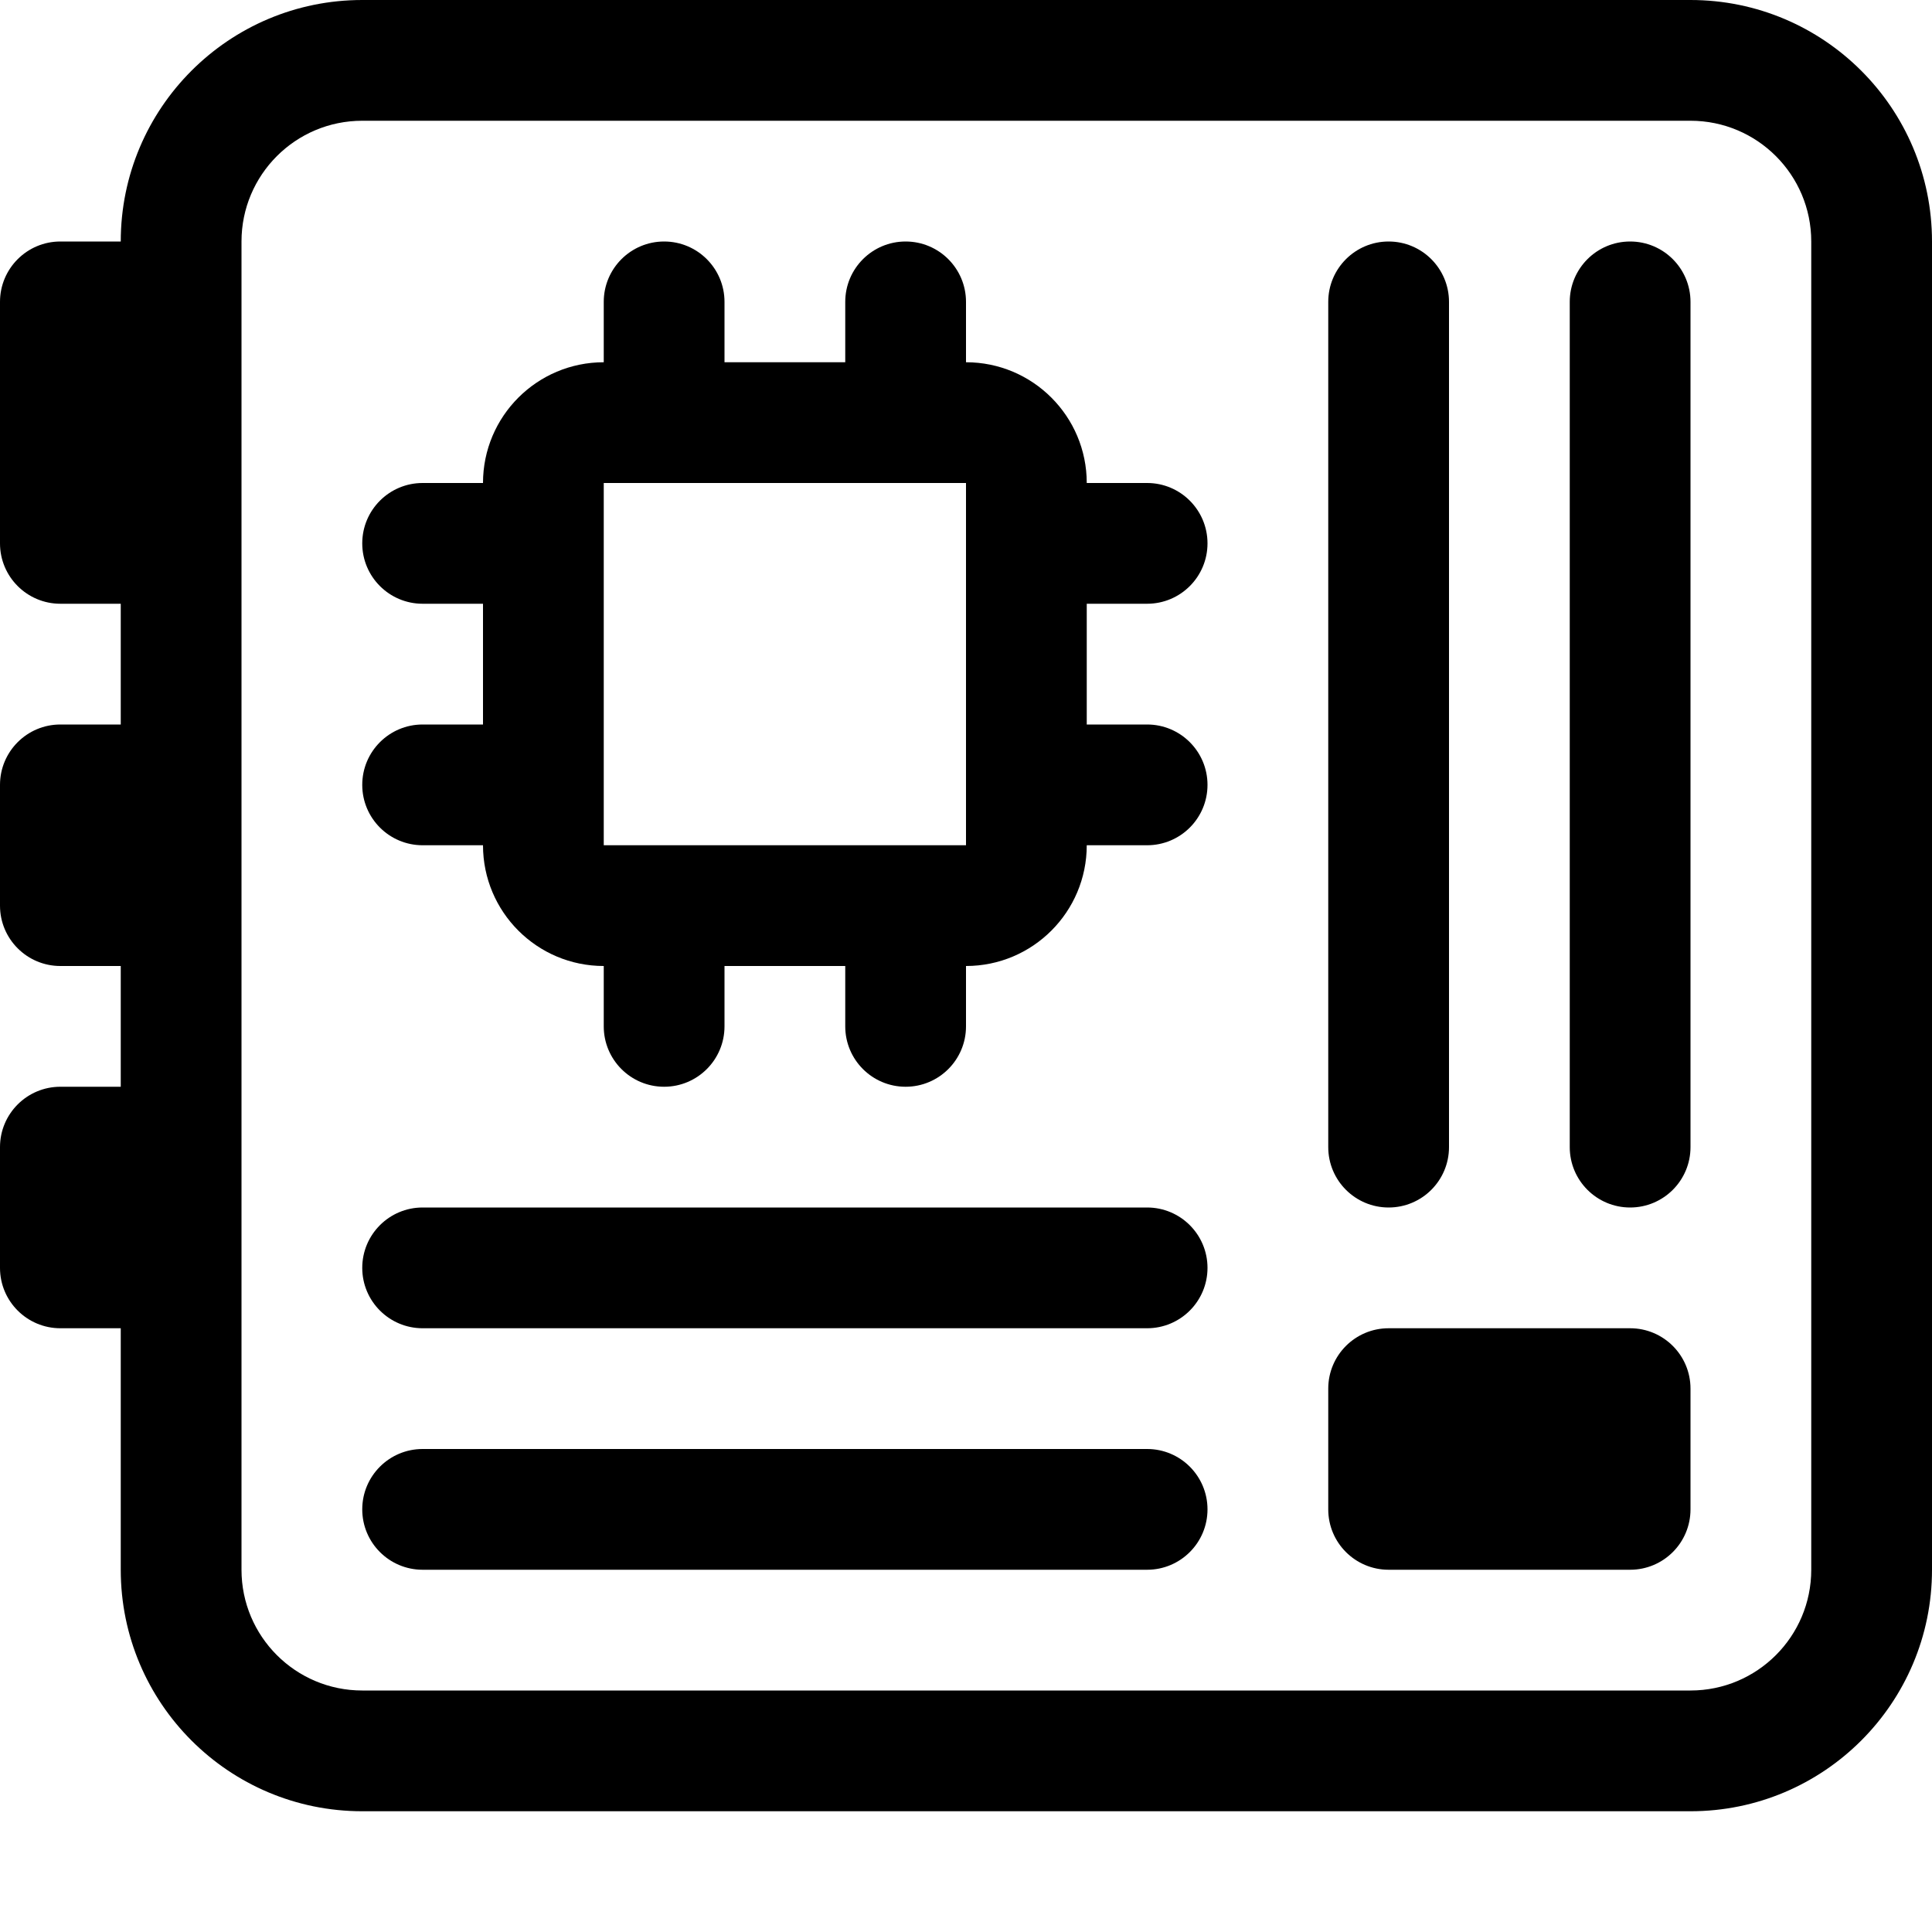
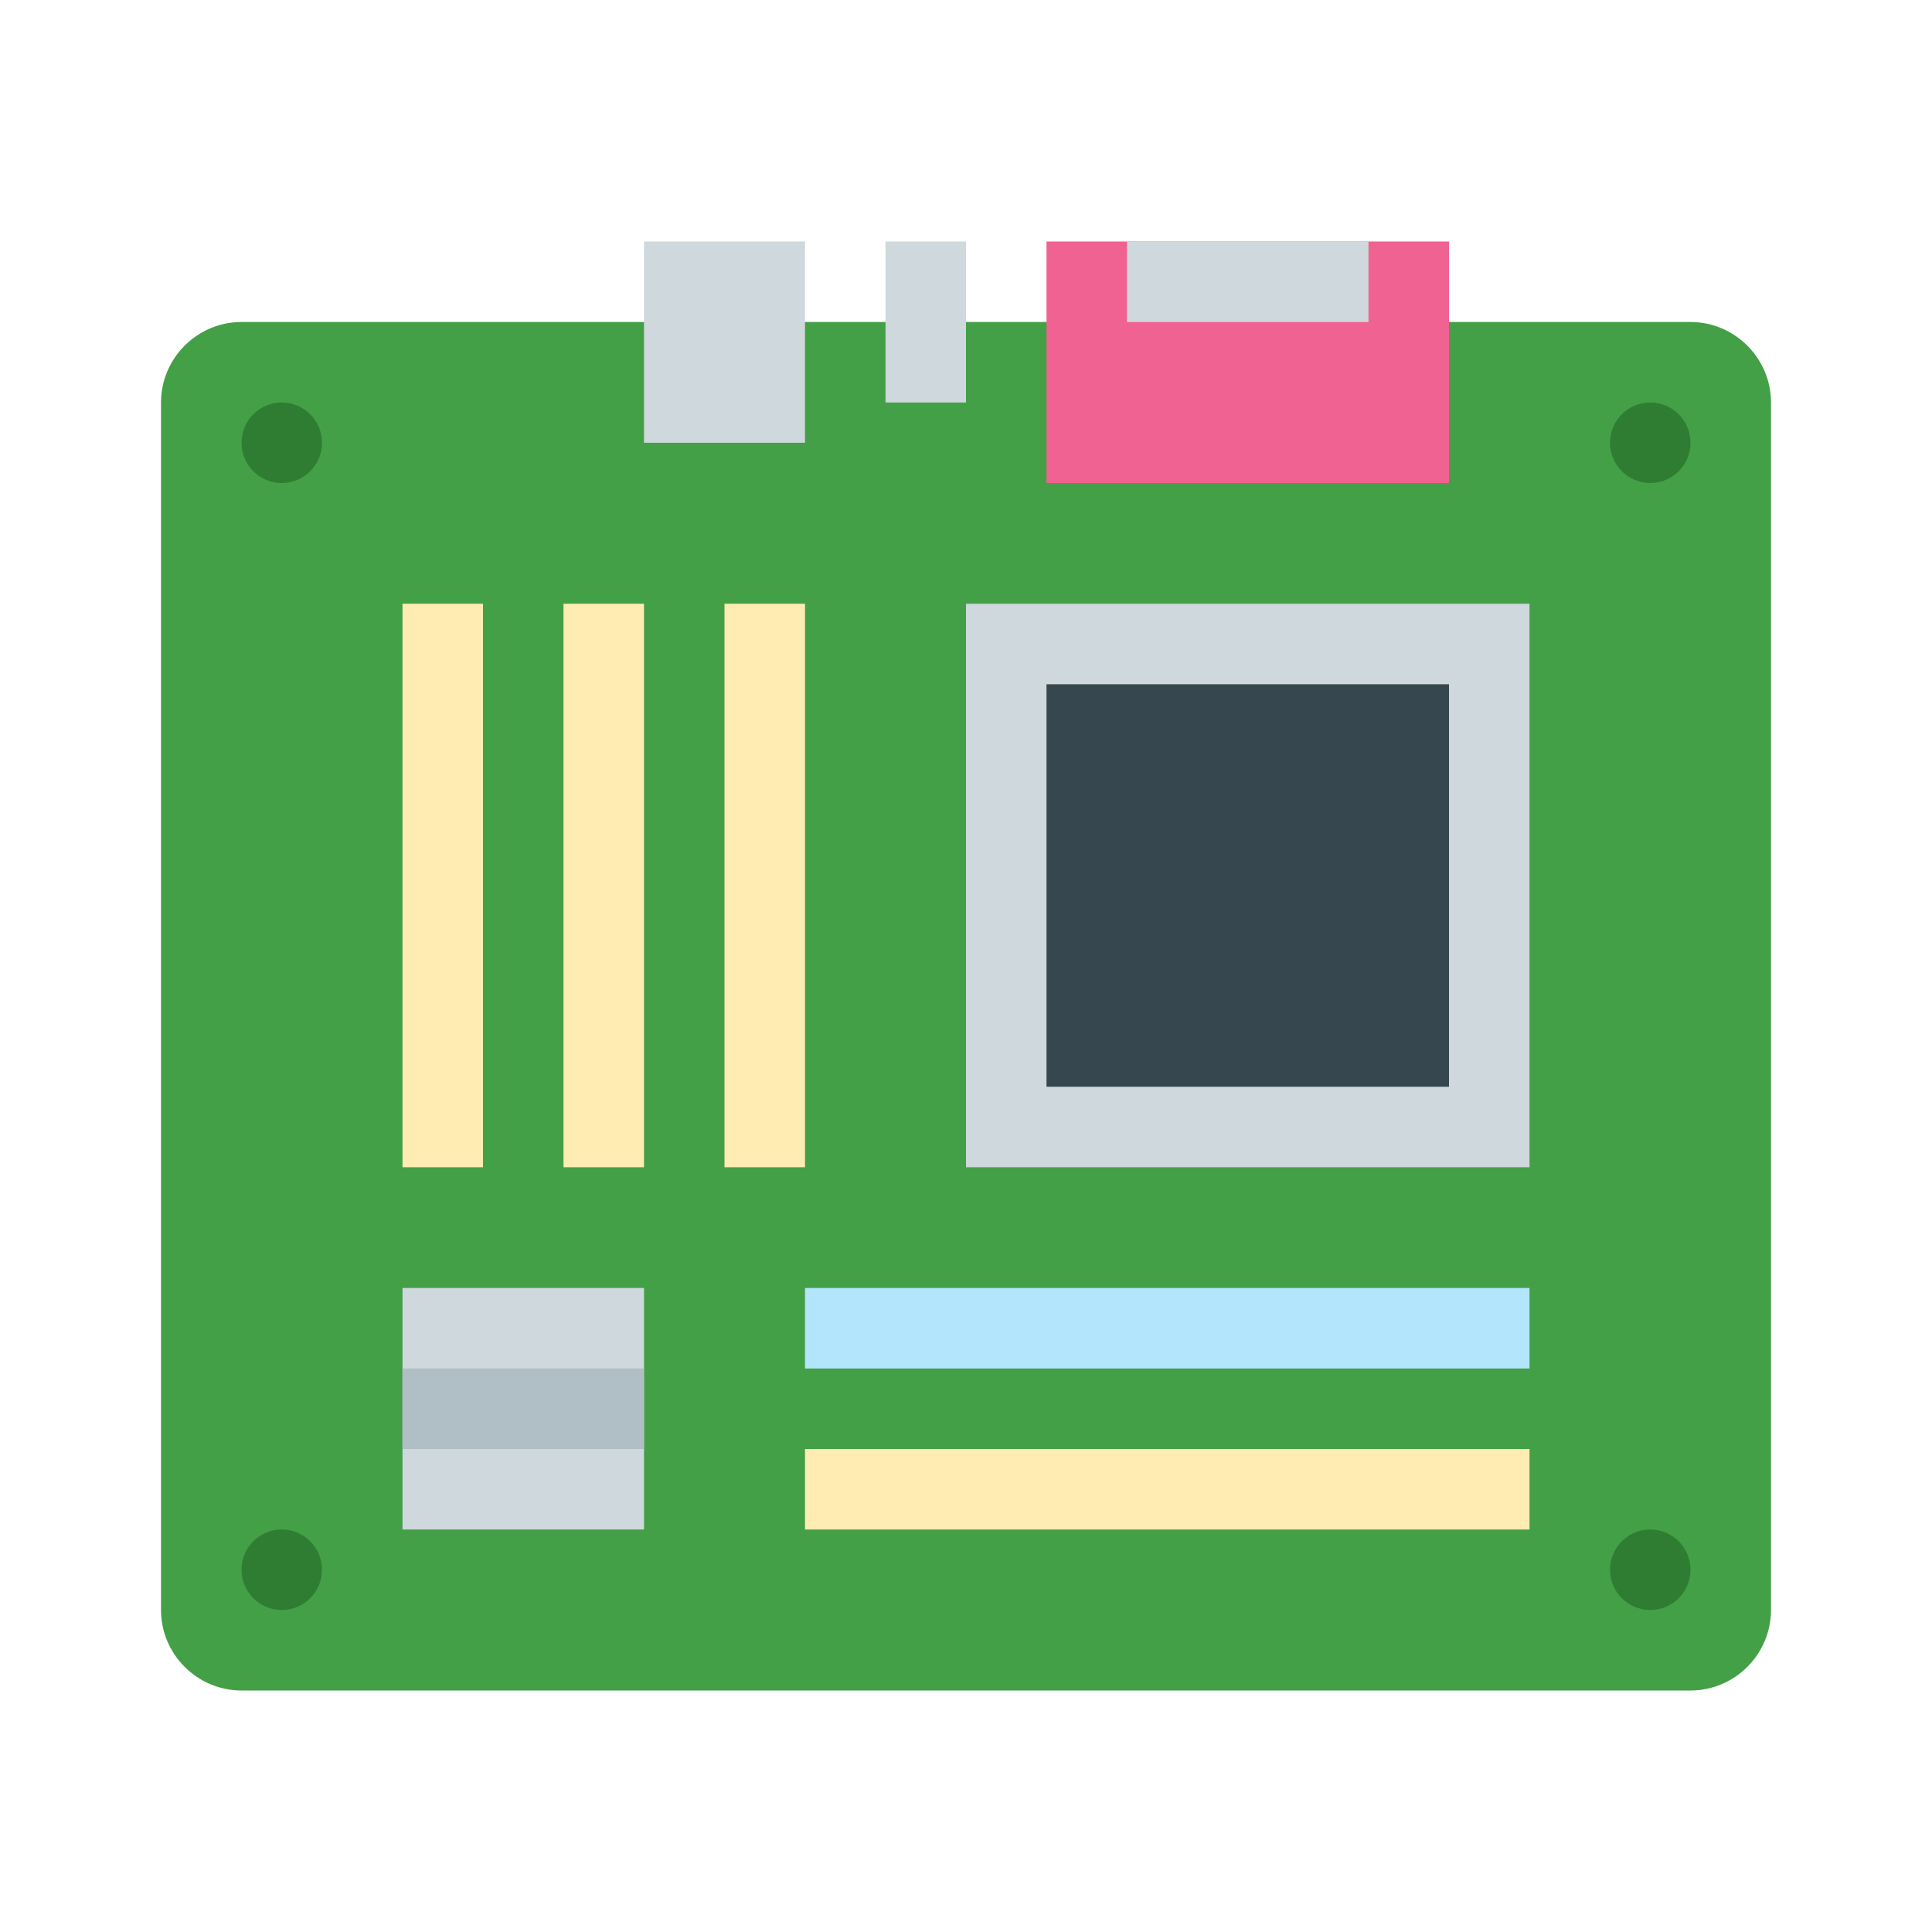
- <svg xmlns="http://www.w3.org/2000/svg" width="16" height="16" fill="currentColor" class="bi bi-motherboard" viewBox="0 0 16 16">
-   <path d="M11.5 2a.5.5 0 0 1 .5.5v7a.5.5 0 0 1-1 0v-7a.5.5 0 0 1 .5-.5m2 0a.5.5 0 0 1 .5.5v7a.5.5 0 0 1-1 0v-7a.5.5 0 0 1 .5-.5m-10 8a.5.5 0 0 0 0 1h6a.5.5 0 0 0 0-1zm0 2a.5.5 0 0 0 0 1h6a.5.5 0 0 0 0-1zM5 3a1 1 0 0 0-1 1h-.5a.5.5 0 0 0 0 1H4v1h-.5a.5.5 0 0 0 0 1H4a1 1 0 0 0 1 1v.5a.5.5 0 0 0 1 0V8h1v.5a.5.5 0 0 0 1 0V8a1 1 0 0 0 1-1h.5a.5.5 0 0 0 0-1H9V5h.5a.5.5 0 0 0 0-1H9a1 1 0 0 0-1-1v-.5a.5.5 0 0 0-1 0V3H6v-.5a.5.5 0 0 0-1 0zm0 1h3v3H5zm6.5 7a.5.5 0 0 0-.5.5v1a.5.5 0 0 0 .5.5h2a.5.5 0 0 0 .5-.5v-1a.5.5 0 0 0-.5-.5z" />
-   <path d="M1 2a2 2 0 0 1 2-2h11a2 2 0 0 1 2 2v11a2 2 0 0 1-2 2H3a2 2 0 0 1-2-2v-2H.5a.5.5 0 0 1-.5-.5v-1A.5.5 0 0 1 .5 9H1V8H.5a.5.5 0 0 1-.5-.5v-1A.5.5 0 0 1 .5 6H1V5H.5a.5.5 0 0 1-.5-.5v-2A.5.5 0 0 1 .5 2zm1 11a1 1 0 0 0 1 1h11a1 1 0 0 0 1-1V2a1 1 0 0 0-1-1H3a1 1 0 0 0-1 1z" />
+ <svg xmlns="http://www.w3.org/2000/svg" viewBox="0 0 48 48" width="18px" height="18px">
+   <path fill="#43a047" d="M42,8c1.1,0,2,0.9,2,2v30c0,1.1-0.9,2-2,2H6c-1.1,0-2-0.9-2-2V10c0-1.1,0.9-2,2-2H42z" />
+   <path fill="#2e7d32" d="M7 10A1 1 0 1 0 7 12 1 1 0 1 0 7 10zM41 10A1 1 0 1 0 41 12 1 1 0 1 0 41 10zM7 38A1 1 0 1 0 7 40 1 1 0 1 0 7 38zM41 38A1 1 0 1 0 41 40 1 1 0 1 0 41 38z" />
+   <path fill="#f06292" d="M26 6H36V12H26z" />
+   <path fill="#cfd8dc" d="M22 6H24V10H22zM16 6H20V11H16zM24 15H38V29H24z" />
+   <path fill="#37474f" d="M26 17H36V27H26z" />
+   <path fill="#ffecb3" d="M20 36H38V38H20z" />
+   <path fill="#b3e5fc" d="M20 32H38V34H20z" />
+   <path fill="#ffecb3" d="M10 15H12V29H10zM14 15H16V29H14zM18 15H20V29H18z" />
+   <path fill="#cfd8dc" d="M10 32H16V38H10zM28 6H34V8H28z" />
+   <path fill="#b0bec5" d="M10 34H16V36H10z" />
</svg>
